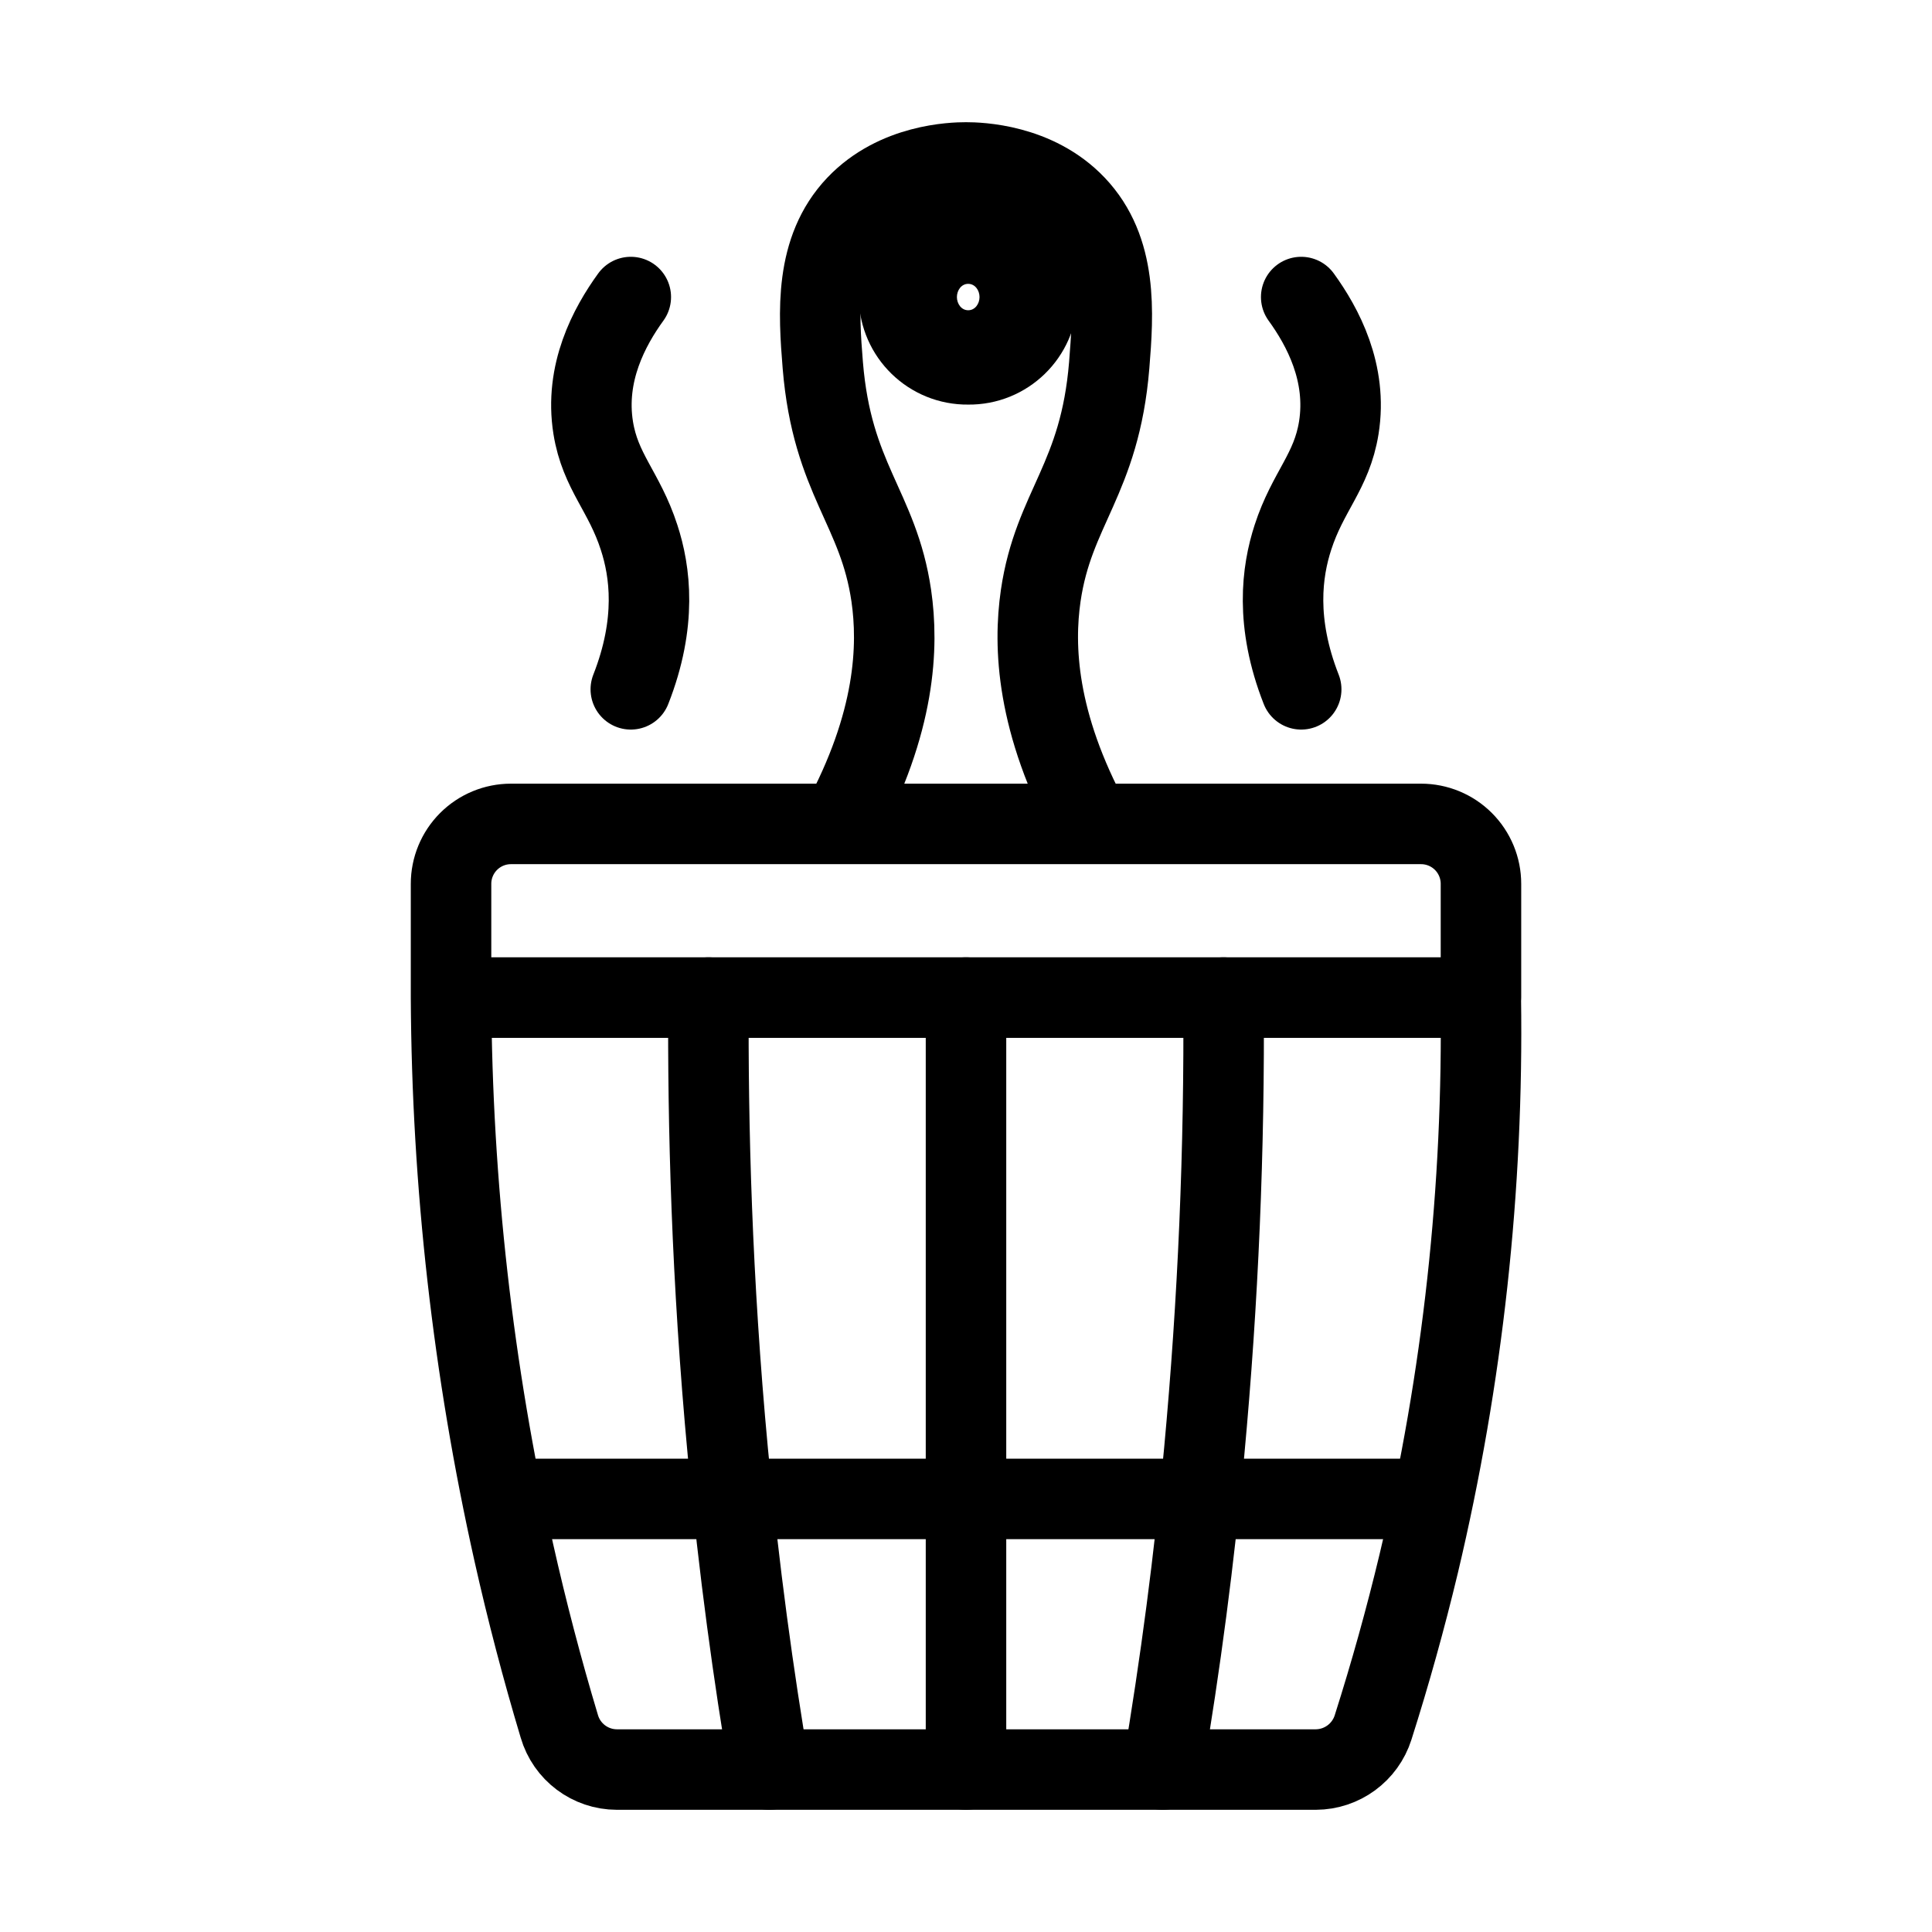
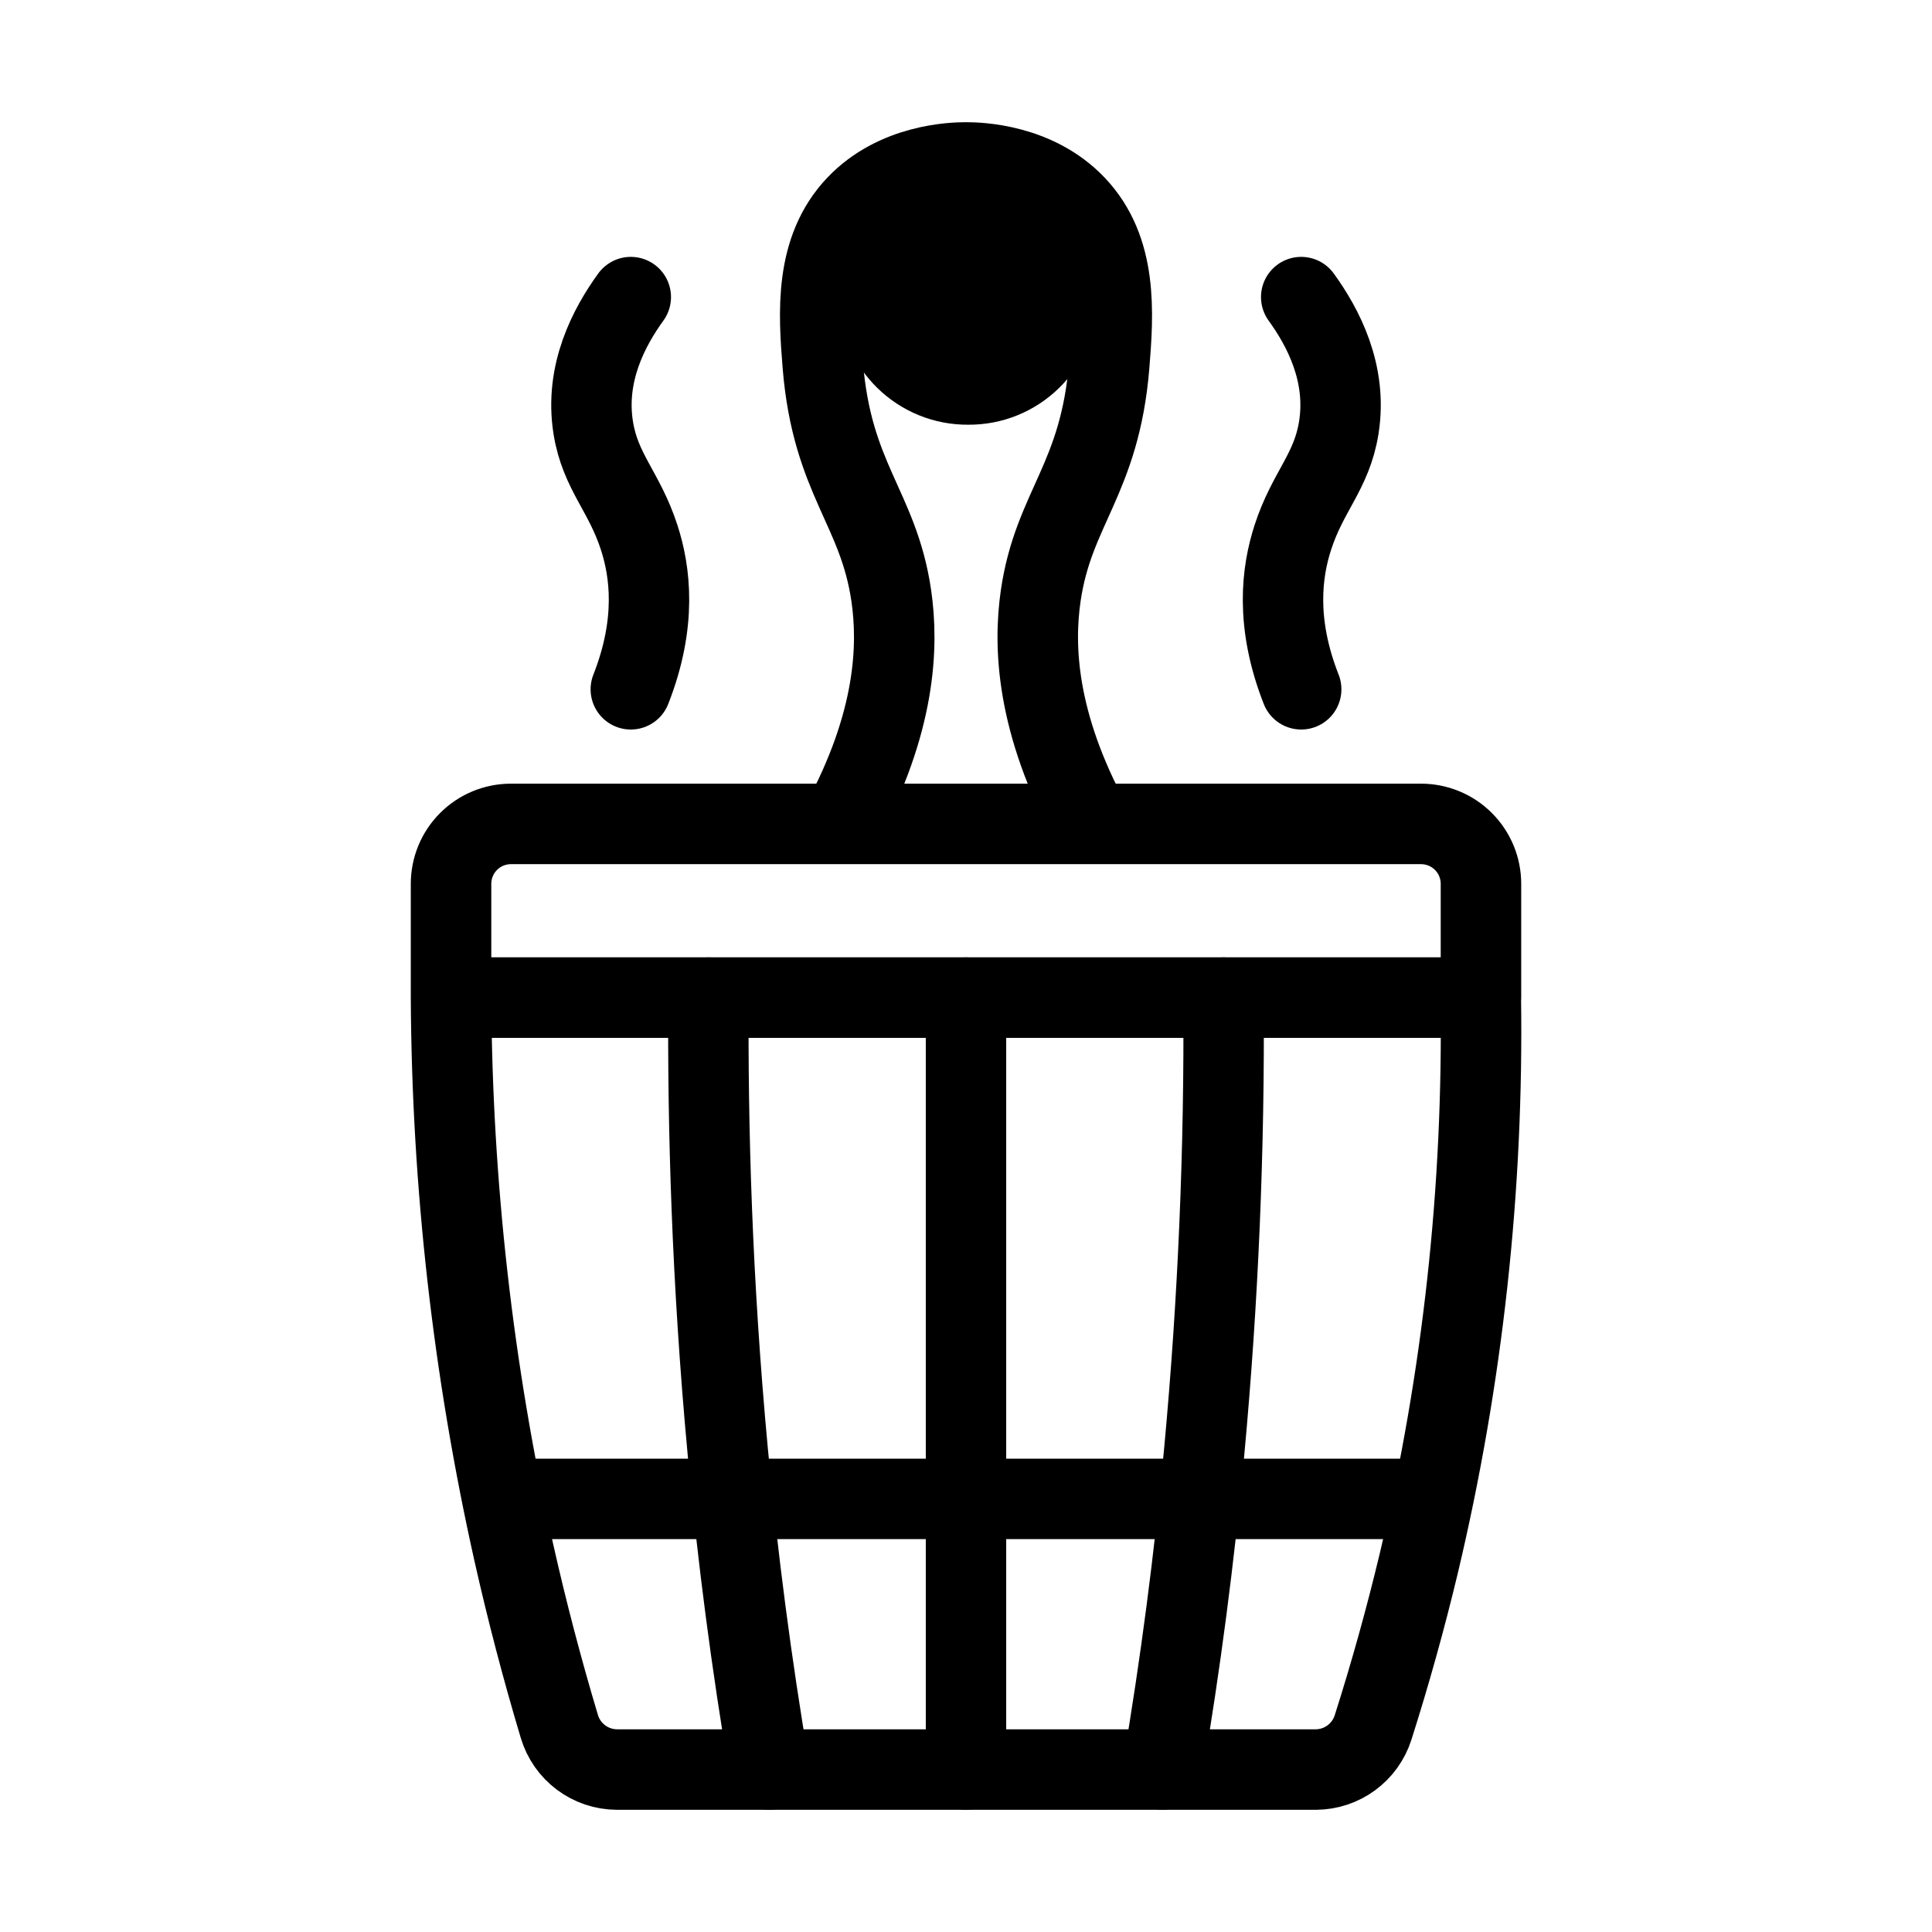
- <svg xmlns="http://www.w3.org/2000/svg" fill-rule="evenodd" stroke-linecap="round" stroke-linejoin="round" stroke-miterlimit="10" clip-rule="evenodd" viewBox="0 0 24 24" stroke-width="1.0" stroke="currentColor" aria-hidden="true">
-   <path fill="none" d="M16.164 3.69c.268.37.576.943.467 1.624-.088.547-.385.79-.57 1.362-.137.422-.224 1.055.103 1.887M15.199 12.392a56.486 56.486 0 01-.24 5.642 52.716 52.716 0 01-.517 3.948M12 12.392v9.59M8.801 12.392c-.01 1.588.04 3.505.24 5.642.139 1.485.323 2.807.517 3.948M17.605 18.62H6.45" />
-   <path fill="none" d="M16.345 21.982H7.663a.746.746 0 01-.715-.537 31.495 31.495 0 01-.566-2.162 32.29 32.29 0 01-.779-6.89h12.792a28.608 28.608 0 01-.771 7.03 28.978 28.978 0 01-.567 2.036.75.75 0 01-.712.523zm1.307-11.747H6.348a.744.744 0 00-.745.745v1.412h12.794V10.98a.744.744 0 00-.745-.745zm-4.098 0c-.685-1.263-.716-2.211-.626-2.834.16-1.095.734-1.441.851-2.864.053-.654.106-1.435-.419-1.986-.489-.514-1.2-.533-1.36-.533-.16 0-.871.019-1.36.533-.524.551-.472 1.332-.419 1.986.117 1.423.691 1.769.851 2.864.09.623.059 1.571-.626 2.834h3.108z" />
-   <path fill="none" d="M7.836 3.69c-.268.37-.576.943-.467 1.624.088.547.385.79.57 1.362.138.422.224 1.055-.103 1.887" />
-   <path d="M12.027 2.854c.474 0 .86.374.86.836a.848.848 0 01-.86.836.848.848 0 01-.859-.836c0-.462.385-.836.86-.836zm0 1c-.085 0-.14-.081-.14-.164s.055-.164.14-.164c.086 0 .141.081.141.164s-.055.164-.14.164z" />
+ <svg xmlns="http://www.w3.org/2000/svg" xml:space="preserve" style="fill-rule:evenodd;clip-rule:evenodd;stroke-linecap:round;stroke-linejoin:round;stroke-miterlimit:10" viewBox="0 0 24 24" stroke-width="1.5" stroke="currentColor" aria-hidden="true" data-slot="icon">
+   <path d="M0-18.537c1.019 1.407 2.191 3.588 1.775 6.179C1.44-10.276.31-9.355-.396-7.176-.916-5.57-1.244-3.162 0 0" style="fill:none;fill-rule:nonzero;stroke:#000;stroke-width:3.8px" transform="matrix(.26286 0 0 .26286 16.164 8.563)" />
+   <path d="M0-36.482a215 215 0 0 1-.913 21.463A201 201 0 0 1-2.879 0" style="fill:none;fill-rule:nonzero;stroke:#000;stroke-width:3.8px" transform="matrix(.26286 0 0 .26286 15.199 21.982)" />
+   <path d="M0-36.482V0" style="fill:none;fill-rule:nonzero;stroke:#000;stroke-width:3.8px" transform="matrix(.26286 0 0 .26286 12 21.982)" />
+   <path d="M0-36.482c-.043 6.038.154 13.333.912 21.463A201 201 0 0 0 2.879 0" style="fill:none;fill-rule:nonzero;stroke:#000;stroke-width:3.8px" transform="matrix(.26286 0 0 .26286 8.801 21.982)" />
+   <path d="M-42.438 0H0" style="fill:none;fill-rule:nonzero;stroke:#000;stroke-width:3.8px" transform="matrix(-.26286 0 0 .26286 6.45 18.62)" />
+   <path d="M16.345 21.982H7.663a.75.75 0 0 1-.715-.537 32 32 0 0 1-.566-2.162 32.3 32.3 0 0 1-.779-6.89h12.792a28.6 28.6 0 0 1-.771 7.03 29 29 0 0 1-.567 2.036.75.75 0 0 1-.712.523m1.307-11.747H6.348a.744.744 0 0 0-.745.745v1.412h12.794V10.98a.744.744 0 0 0-.745-.745m-4.098 0c-.685-1.263-.716-2.211-.626-2.834.16-1.095.734-1.441.851-2.864.053-.654.106-1.435-.419-1.986-.489-.514-1.2-.533-1.36-.533s-.871.019-1.36.533c-.524.551-.472 1.332-.419 1.986.117 1.423.691 1.769.851 2.864.09.623.059 1.571-.626 2.834z" style="fill:none;fill-rule:nonzero;stroke:#000;stroke-width:1px" />
+   <path d="M0-18.537c-1.018 1.407-2.19 3.588-1.774 6.179.334 2.082 1.464 3.003 2.17 5.182C.917-5.57 1.244-3.162 0 0" style="fill:none;fill-rule:nonzero;stroke:#000;stroke-width:3.8px" transform="matrix(.26286 0 0 .26286 7.836 8.563)" />
+   <path d="M12.027 2.854c.474 0 .86.374.86.836a.85.85 0 0 1-.86.836.85.85 0 0 1-.859-.836c0-.462.385-.836.86-.836m0 1c-.085 0-.14-.081-.14-.164s.055-.164.14-.164.141.081.141.164-.055.164-.14.164" />
</svg>
